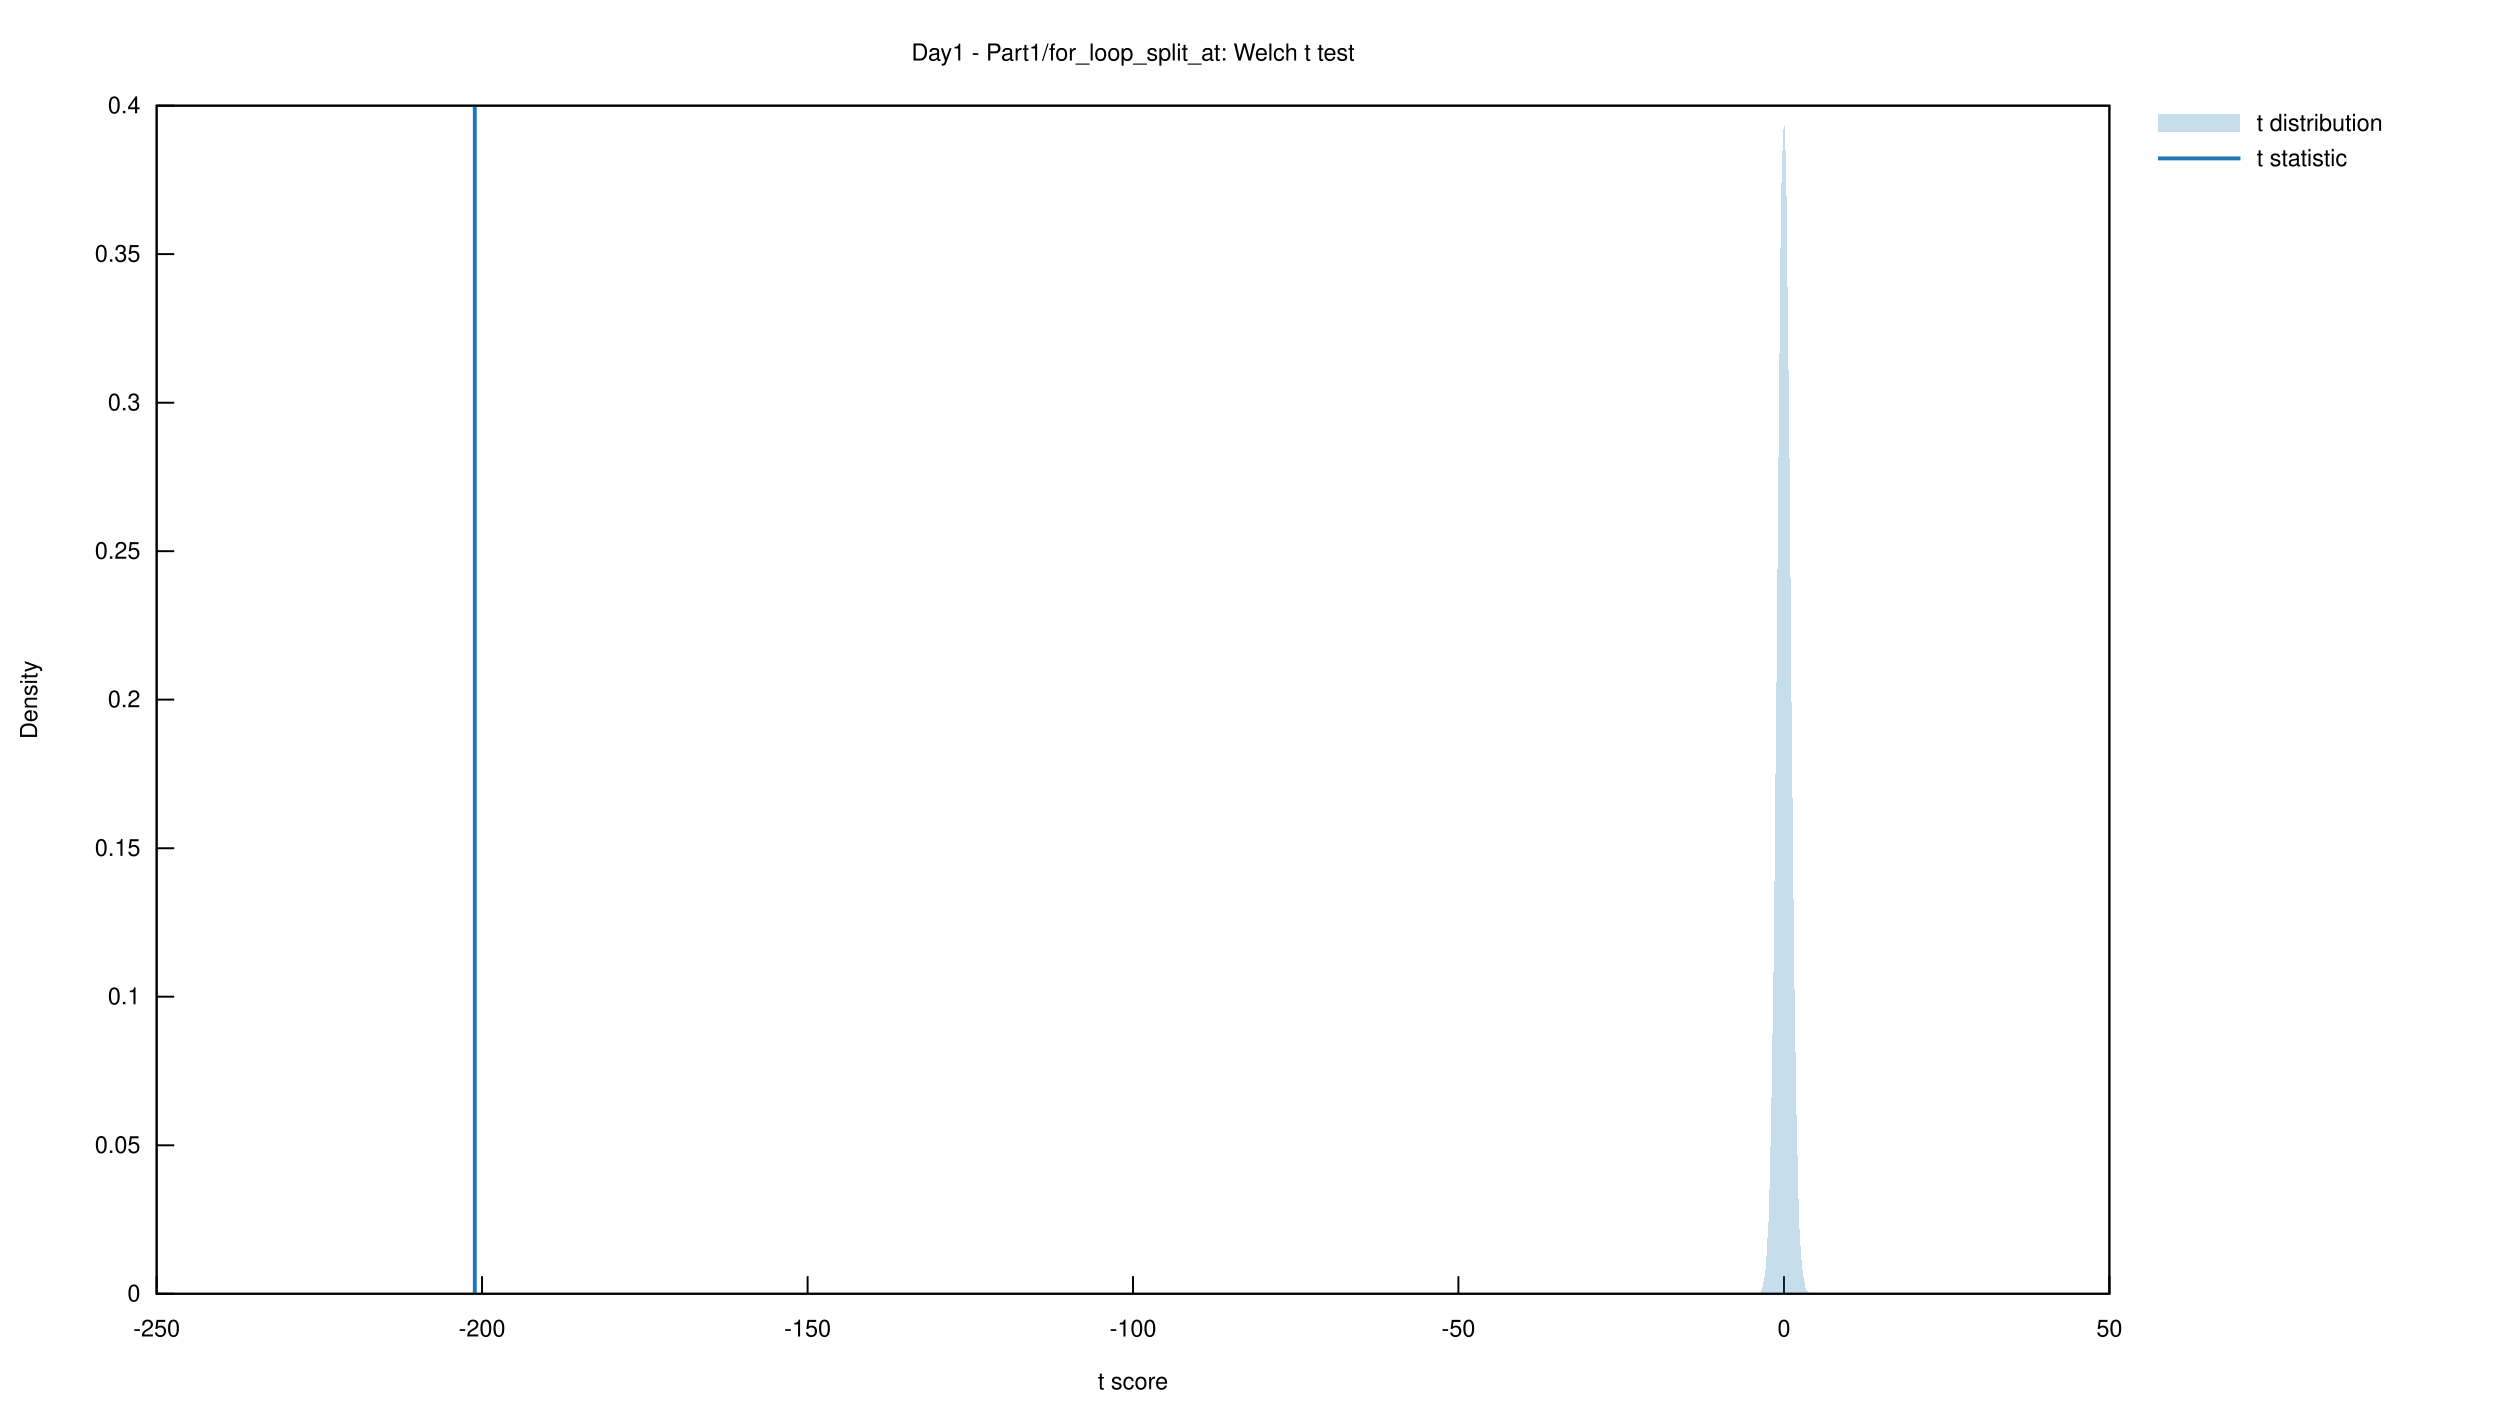
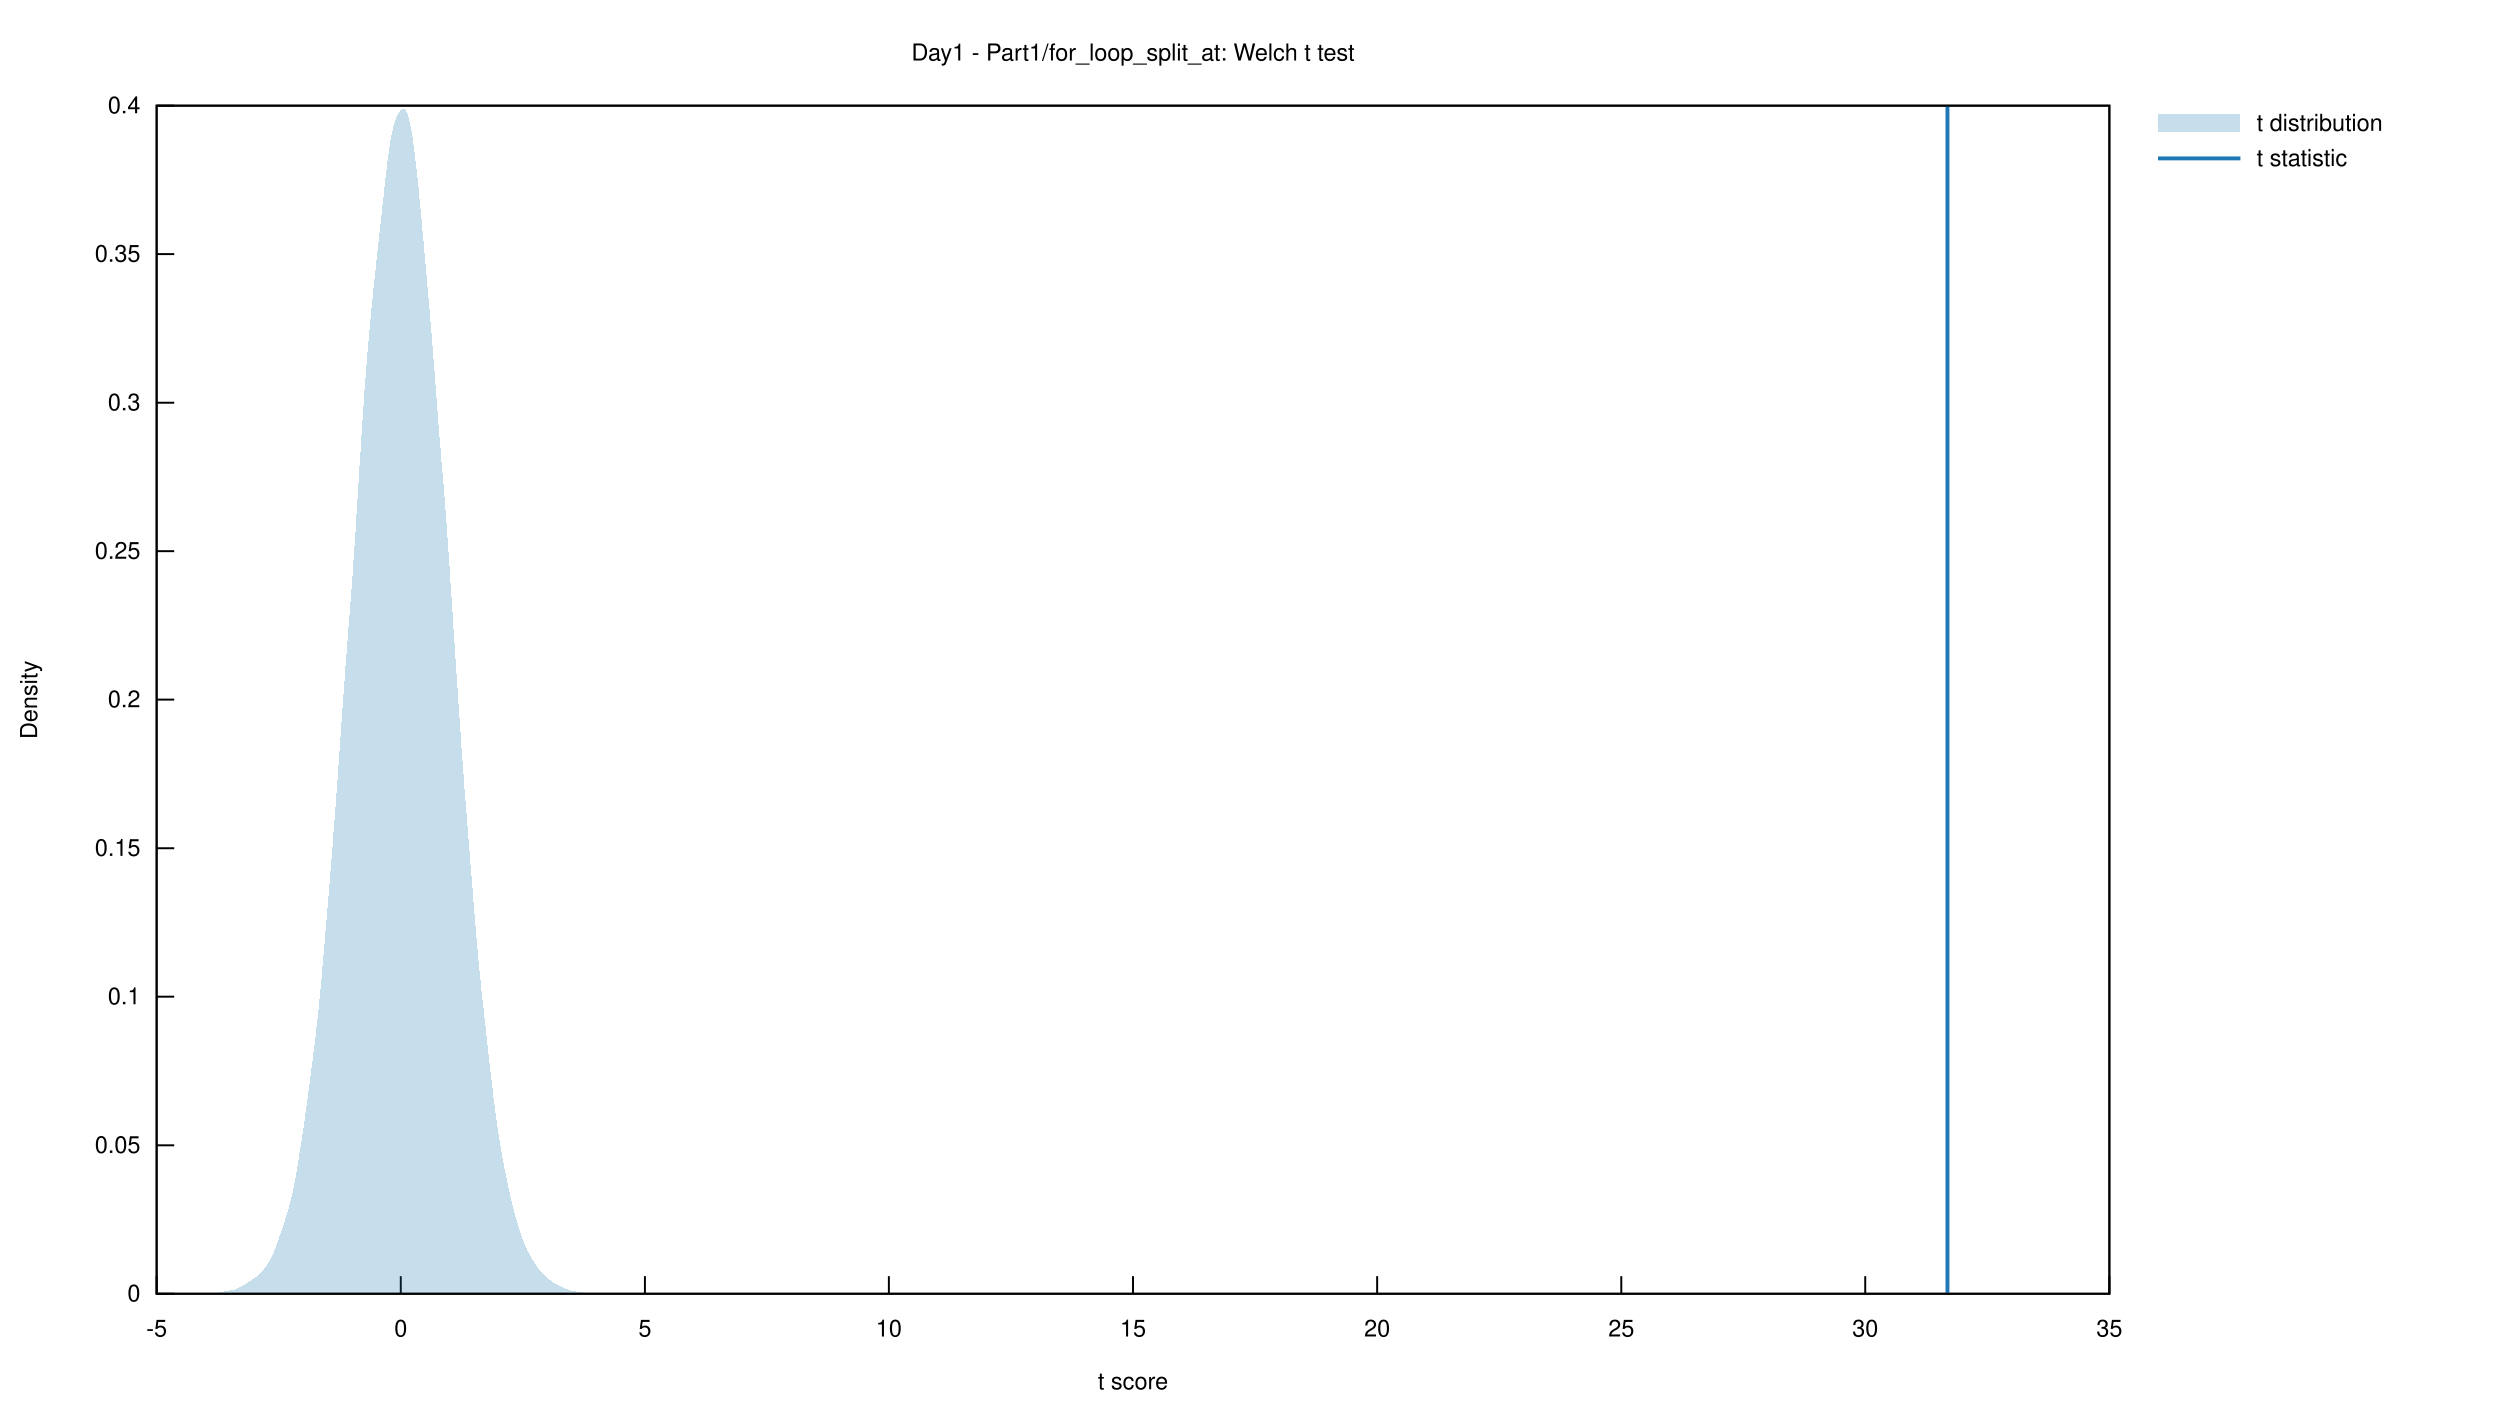
<svg xmlns="http://www.w3.org/2000/svg" xmlns:xlink="http://www.w3.org/1999/xlink" viewBox="0 0 1280 720">
  <g id="gnuplot_canvas">
    <rect x="0" y="0" width="1280" height="720" fill="none" />
    <defs>
      <circle id="gpDot" r="0.5" stroke-width="0.5" stroke="currentColor" />
      <path id="gpPt0" stroke-width="0.222" stroke="currentColor" d="M-1,0 h2 M0,-1 v2" />
      <path id="gpPt1" stroke-width="0.222" stroke="currentColor" d="M-1,-1 L1,1 M1,-1 L-1,1" />
      <path id="gpPt2" stroke-width="0.222" stroke="currentColor" d="M-1,0 L1,0 M0,-1 L0,1 M-1,-1 L1,1 M-1,1 L1,-1" />
      <rect id="gpPt3" stroke-width="0.222" stroke="currentColor" x="-1" y="-1" width="2" height="2" />
      <rect id="gpPt4" stroke-width="0.222" stroke="currentColor" fill="currentColor" x="-1" y="-1" width="2" height="2" />
      <circle id="gpPt5" stroke-width="0.222" stroke="currentColor" cx="0" cy="0" r="1" />
      <use xlink:href="#gpPt5" id="gpPt6" fill="currentColor" stroke="none" />
      <path id="gpPt7" stroke-width="0.222" stroke="currentColor" d="M0,-1.33 L-1.33,0.67 L1.33,0.67 z" />
      <use xlink:href="#gpPt7" id="gpPt8" fill="currentColor" stroke="none" />
      <use xlink:href="#gpPt7" id="gpPt9" stroke="currentColor" transform="rotate(180)" />
      <use xlink:href="#gpPt9" id="gpPt10" fill="currentColor" stroke="none" />
      <use xlink:href="#gpPt3" id="gpPt11" stroke="currentColor" transform="rotate(45)" />
      <use xlink:href="#gpPt11" id="gpPt12" fill="currentColor" stroke="none" />
      <path id="gpPt13" stroke-width="0.222" stroke="currentColor" d="M0,1.330 L1.265,0.411 L0.782,-1.067 L-0.782,-1.076 L-1.265,0.411 z" />
      <use xlink:href="#gpPt13" id="gpPt14" fill="currentColor" stroke="none" />
      <filter id="textbox" filterUnits="objectBoundingBox" x="0" y="0" height="1" width="1">
        <feFlood flood-color="white" flood-opacity="1" result="bgnd" />
        <feComposite in="SourceGraphic" in2="bgnd" operator="atop" />
      </filter>
      <filter id="greybox" filterUnits="objectBoundingBox" x="0" y="0" height="1" width="1">
        <feFlood flood-color="lightgrey" flood-opacity="1" result="grey" />
        <feComposite in="SourceGraphic" in2="grey" operator="atop" />
      </filter>
    </defs>
    <g fill="none" color="white" stroke="currentColor" stroke-width="1.00" stroke-linecap="butt" stroke-linejoin="miter">
</g>
    <g fill="none" color="black" stroke="currentColor" stroke-width="1.00" stroke-linecap="butt" stroke-linejoin="miter">
      <path stroke="black" d="M80.2,662.4 L89.2,662.4  " />
      <g transform="translate(71.9,666.3)" stroke="none" fill="black" font-family="Helvetica" font-size="12.00" text-anchor="end">
        <text>
          <tspan font-family="Helvetica"> 0</tspan>
        </text>
      </g>
    </g>
    <g fill="none" color="black" stroke="currentColor" stroke-width="1.00" stroke-linecap="butt" stroke-linejoin="miter">
      <path stroke="black" d="M80.2,586.4 L89.2,586.4  " />
      <g transform="translate(71.9,590.3)" stroke="none" fill="black" font-family="Helvetica" font-size="12.00" text-anchor="end">
        <text>
          <tspan font-family="Helvetica"> 0.05</tspan>
        </text>
      </g>
    </g>
    <g fill="none" color="black" stroke="currentColor" stroke-width="1.00" stroke-linecap="butt" stroke-linejoin="miter">
      <path stroke="black" d="M80.2,510.3 L89.2,510.3  " />
      <g transform="translate(71.9,514.2)" stroke="none" fill="black" font-family="Helvetica" font-size="12.00" text-anchor="end">
        <text>
          <tspan font-family="Helvetica"> 0.1</tspan>
        </text>
      </g>
    </g>
    <g fill="none" color="black" stroke="currentColor" stroke-width="1.00" stroke-linecap="butt" stroke-linejoin="miter">
      <path stroke="black" d="M80.2,434.3 L89.2,434.3  " />
      <g transform="translate(71.9,438.2)" stroke="none" fill="black" font-family="Helvetica" font-size="12.00" text-anchor="end">
        <text>
          <tspan font-family="Helvetica"> 0.15</tspan>
        </text>
      </g>
    </g>
    <g fill="none" color="black" stroke="currentColor" stroke-width="1.00" stroke-linecap="butt" stroke-linejoin="miter">
      <path stroke="black" d="M80.2,358.2 L89.2,358.2  " />
      <g transform="translate(71.9,362.1)" stroke="none" fill="black" font-family="Helvetica" font-size="12.00" text-anchor="end">
        <text>
          <tspan font-family="Helvetica"> 0.2</tspan>
        </text>
      </g>
    </g>
    <g fill="none" color="black" stroke="currentColor" stroke-width="1.00" stroke-linecap="butt" stroke-linejoin="miter">
      <path stroke="black" d="M80.2,282.2 L89.2,282.2  " />
      <g transform="translate(71.9,286.1)" stroke="none" fill="black" font-family="Helvetica" font-size="12.00" text-anchor="end">
        <text>
          <tspan font-family="Helvetica"> 0.25</tspan>
        </text>
      </g>
    </g>
    <g fill="none" color="black" stroke="currentColor" stroke-width="1.00" stroke-linecap="butt" stroke-linejoin="miter">
      <path stroke="black" d="M80.2,206.2 L89.2,206.2  " />
      <g transform="translate(71.9,210.1)" stroke="none" fill="black" font-family="Helvetica" font-size="12.00" text-anchor="end">
        <text>
          <tspan font-family="Helvetica"> 0.3</tspan>
        </text>
      </g>
    </g>
    <g fill="none" color="black" stroke="currentColor" stroke-width="1.00" stroke-linecap="butt" stroke-linejoin="miter">
      <path stroke="black" d="M80.2,130.1 L89.2,130.1  " />
      <g transform="translate(71.9,134.0)" stroke="none" fill="black" font-family="Helvetica" font-size="12.00" text-anchor="end">
        <text>
          <tspan font-family="Helvetica"> 0.35</tspan>
        </text>
      </g>
    </g>
    <g fill="none" color="black" stroke="currentColor" stroke-width="1.00" stroke-linecap="butt" stroke-linejoin="miter">
      <path stroke="black" d="M80.2,54.1 L89.2,54.1  " />
      <g transform="translate(71.9,58.0)" stroke="none" fill="black" font-family="Helvetica" font-size="12.00" text-anchor="end">
        <text>
          <tspan font-family="Helvetica"> 0.4</tspan>
        </text>
      </g>
    </g>
    <g fill="none" color="black" stroke="currentColor" stroke-width="1.00" stroke-linecap="butt" stroke-linejoin="miter">
      <path stroke="black" d="M80.2,662.4 L80.2,653.4  " />
      <g transform="translate(80.2,684.3)" stroke="none" fill="black" font-family="Helvetica" font-size="12.00" text-anchor="middle">
        <text>
-           <tspan font-family="Helvetica">-250</tspan>
-         </text>
-       </g>
-     </g>
-     <g fill="none" color="black" stroke="currentColor" stroke-width="1.00" stroke-linecap="butt" stroke-linejoin="miter">
-       <path stroke="black" d="M246.8,662.4 L246.8,653.4  " />
-       <g transform="translate(246.8,684.3)" stroke="none" fill="black" font-family="Helvetica" font-size="12.00" text-anchor="middle">
-         <text>
-           <tspan font-family="Helvetica">-200</tspan>
-         </text>
-       </g>
-     </g>
-     <g fill="none" color="black" stroke="currentColor" stroke-width="1.00" stroke-linecap="butt" stroke-linejoin="miter">
-       <path stroke="black" d="M413.5,662.4 L413.5,653.4  " />
-       <g transform="translate(413.5,684.3)" stroke="none" fill="black" font-family="Helvetica" font-size="12.00" text-anchor="middle">
-         <text>
-           <tspan font-family="Helvetica">-150</tspan>
+           <tspan font-family="Helvetica">-5</tspan>
+         </text>
+       </g>
+     </g>
+     <g fill="none" color="black" stroke="currentColor" stroke-width="1.00" stroke-linecap="butt" stroke-linejoin="miter">
+       <path stroke="black" d="M205.2,662.4 L205.2,653.4  " />
+       <g transform="translate(205.2,684.3)" stroke="none" fill="black" font-family="Helvetica" font-size="12.00" text-anchor="middle">
+         <text>
+           <tspan font-family="Helvetica"> 0</tspan>
+         </text>
+       </g>
+     </g>
+     <g fill="none" color="black" stroke="currentColor" stroke-width="1.00" stroke-linecap="butt" stroke-linejoin="miter">
+       <path stroke="black" d="M330.2,662.4 L330.2,653.4  " />
+       <g transform="translate(330.2,684.3)" stroke="none" fill="black" font-family="Helvetica" font-size="12.00" text-anchor="middle">
+         <text>
+           <tspan font-family="Helvetica"> 5</tspan>
+         </text>
+       </g>
+     </g>
+     <g fill="none" color="black" stroke="currentColor" stroke-width="1.00" stroke-linecap="butt" stroke-linejoin="miter">
+       <path stroke="black" d="M455.1,662.4 L455.1,653.4  " />
+       <g transform="translate(455.1,684.3)" stroke="none" fill="black" font-family="Helvetica" font-size="12.00" text-anchor="middle">
+         <text>
+           <tspan font-family="Helvetica"> 10</tspan>
        </text>
      </g>
    </g>
    <g fill="none" color="black" stroke="currentColor" stroke-width="1.00" stroke-linecap="butt" stroke-linejoin="miter">
      <path stroke="black" d="M580.1,662.4 L580.1,653.4  " />
      <g transform="translate(580.1,684.3)" stroke="none" fill="black" font-family="Helvetica" font-size="12.00" text-anchor="middle">
        <text>
-           <tspan font-family="Helvetica">-100</tspan>
-         </text>
-       </g>
-     </g>
-     <g fill="none" color="black" stroke="currentColor" stroke-width="1.00" stroke-linecap="butt" stroke-linejoin="miter">
-       <path stroke="black" d="M746.7,662.4 L746.7,653.4  " />
-       <g transform="translate(746.7,684.3)" stroke="none" fill="black" font-family="Helvetica" font-size="12.00" text-anchor="middle">
-         <text>
-           <tspan font-family="Helvetica">-50</tspan>
-         </text>
-       </g>
-     </g>
-     <g fill="none" color="black" stroke="currentColor" stroke-width="1.00" stroke-linecap="butt" stroke-linejoin="miter">
-       <path stroke="black" d="M913.4,662.4 L913.4,653.4  " />
-       <g transform="translate(913.4,684.3)" stroke="none" fill="black" font-family="Helvetica" font-size="12.00" text-anchor="middle">
-         <text>
-           <tspan font-family="Helvetica"> 0</tspan>
+           <tspan font-family="Helvetica"> 15</tspan>
+         </text>
+       </g>
+     </g>
+     <g fill="none" color="black" stroke="currentColor" stroke-width="1.00" stroke-linecap="butt" stroke-linejoin="miter">
+       <path stroke="black" d="M705.1,662.4 L705.1,653.4  " />
+       <g transform="translate(705.1,684.3)" stroke="none" fill="black" font-family="Helvetica" font-size="12.00" text-anchor="middle">
+         <text>
+           <tspan font-family="Helvetica"> 20</tspan>
+         </text>
+       </g>
+     </g>
+     <g fill="none" color="black" stroke="currentColor" stroke-width="1.00" stroke-linecap="butt" stroke-linejoin="miter">
+       <path stroke="black" d="M830.1,662.4 L830.1,653.4  " />
+       <g transform="translate(830.1,684.3)" stroke="none" fill="black" font-family="Helvetica" font-size="12.00" text-anchor="middle">
+         <text>
+           <tspan font-family="Helvetica"> 25</tspan>
+         </text>
+       </g>
+     </g>
+     <g fill="none" color="black" stroke="currentColor" stroke-width="1.00" stroke-linecap="butt" stroke-linejoin="miter">
+       <path stroke="black" d="M955.0,662.4 L955.0,653.4  " />
+       <g transform="translate(955.0,684.3)" stroke="none" fill="black" font-family="Helvetica" font-size="12.00" text-anchor="middle">
+         <text>
+           <tspan font-family="Helvetica"> 30</tspan>
        </text>
      </g>
    </g>
    <g fill="none" color="black" stroke="currentColor" stroke-width="1.00" stroke-linecap="butt" stroke-linejoin="miter">
      <path stroke="black" d="M1080.0,662.4 L1080.0,653.4  " />
      <g transform="translate(1080.0,684.3)" stroke="none" fill="black" font-family="Helvetica" font-size="12.00" text-anchor="middle">
        <text>
-           <tspan font-family="Helvetica"> 50</tspan>
+           <tspan font-family="Helvetica"> 35</tspan>
        </text>
      </g>
    </g>
    <g fill="none" color="black" stroke="currentColor" stroke-width="1.00" stroke-linecap="butt" stroke-linejoin="miter">
</g>
    <g fill="none" color="black" stroke="currentColor" stroke-width="1.00" stroke-linecap="butt" stroke-linejoin="miter">
      <path stroke="black" d="M80.2,54.1 L80.2,662.4 L1080.0,662.4 L1080.0,54.1 L80.2,54.1 Z  " />
    </g>
    <g fill="none" color="black" stroke="currentColor" stroke-width="1.00" stroke-linecap="butt" stroke-linejoin="miter">
      <g transform="translate(19.0,358.3) rotate(270)" stroke="none" fill="black" font-family="Helvetica" font-size="12.00" text-anchor="middle">
        <text>
          <tspan font-family="Helvetica">Density</tspan>
        </text>
      </g>
    </g>
    <g fill="none" color="black" stroke="currentColor" stroke-width="1.00" stroke-linecap="butt" stroke-linejoin="miter">
      <g transform="translate(580.1,711.3)" stroke="none" fill="black" font-family="Helvetica" font-size="12.00" text-anchor="middle">
        <text>
          <tspan font-family="Helvetica">t score</tspan>
        </text>
      </g>
    </g>
    <g fill="none" color="black" stroke="currentColor" stroke-width="1.00" stroke-linecap="butt" stroke-linejoin="miter">
</g>
    <g id="gnuplot_plot_1">
      <g fill="none" color="black" stroke="currentColor" stroke-width="1.00" stroke-linecap="butt" stroke-linejoin="miter">
        <g transform="translate(1155.4,67.0)" stroke="none" fill="black" font-family="Helvetica" font-size="12.00" text-anchor="start">
          <text>
            <tspan font-family="Helvetica">t distribution</tspan>
          </text>
        </g>
      </g>
      <g fill="none" color="black" stroke="currentColor" stroke-width="1.00" stroke-linecap="butt" stroke-linejoin="miter">
        <g stroke="none" shape-rendering="crispEdges">
          <polygon fill="rgb( 31, 120, 180)" fill-opacity="0.25" points="1104.9,67.6 1147.1,67.6 1147.1,58.6 1104.9,58.6 " />
-           <polygon fill="rgb( 31, 120, 180)" fill-opacity="0.25" points="897.8,662.4 897.9,662.4 898.0,662.4 898.0,662.4 898.1,662.4 898.2,662.4 898.2,662.4 898.3,662.4 898.4,662.4 898.4,662.4 898.5,662.4 898.5,662.4 898.6,662.4 898.7,662.3 898.7,662.3 898.8,662.3 898.9,662.3 898.9,662.3 899.0,662.3 899.1,662.3 899.1,662.3 899.2,662.3 899.3,662.3 899.3,662.3 899.4,662.2 899.5,662.2 899.5,662.2 899.6,662.2 899.7,662.2 899.7,662.1 899.8,662.1 899.9,662.1 899.9,662.1 900.0,662.1 900.0,662.1 900.1,662.1 900.2,662.1 900.2,662.0 900.3,662.0 900.4,662.0 900.4,662.0 900.5,662.0 900.6,662.0 900.6,661.9 900.7,661.9 900.8,661.9 900.8,661.9 900.9,661.8 901.0,661.8 901.0,661.7 901.1,661.7 901.2,661.6 901.2,661.6 901.3,661.5 901.3,661.5 901.4,661.4 901.5,661.3 901.5,661.2 901.6,661.1 901.7,661.0 901.7,660.9 901.8,660.7 901.9,660.6 901.9,660.5 902.0,660.3 902.1,660.2 902.1,660.0 902.2,659.9 902.3,659.6 902.3,659.4 902.4,659.2 902.5,658.9 902.5,658.5 902.6,658.2 902.7,657.8 902.7,657.4 902.8,657.0 902.8,656.6 902.9,656.3 903.0,655.9 903.0,655.6 903.1,655.3 903.2,655.1 903.2,654.8 903.3,654.6 903.4,654.3 903.4,654.1 903.5,653.7 903.6,653.4 903.6,653.0 903.7,652.5 903.8,652.0 903.8,651.4 903.9,650.7 904.0,650.0 904.0,649.3 904.1,648.4 904.2,647.6 904.2,646.7 904.3,645.7 904.3,644.7 904.4,643.7 904.5,642.6 904.5,641.5 904.6,640.3 904.7,639.2 904.7,638.0 904.8,636.9 904.9,635.8 904.9,634.7 905.0,633.7 905.1,632.6 905.1,631.5 905.2,630.4 905.3,629.3 905.3,628.0 905.4,626.7 905.5,625.2 905.5,623.7 905.6,621.9 905.6,620.0 905.7,618.0 905.8,615.9 905.8,613.6 905.9,611.2 906.0,608.8 906.0,606.2 906.1,603.5 906.2,600.8 906.2,598.0 906.3,595.2 906.4,592.3 906.4,589.4 906.5,586.5 906.6,583.6 906.6,580.7 906.7,577.7 906.8,574.7 906.8,571.6 906.9,568.4 907.0,565.2 907.0,561.9 907.1,558.4 907.1,554.8 907.2,551.0 907.3,547.2 907.3,543.1 907.4,539.0 907.5,534.7 907.5,530.4 907.6,526.0 907.7,521.6 907.7,517.2 907.8,512.8 907.9,508.4 907.9,503.9 908.0,499.3 908.1,494.6 908.1,489.6 908.2,484.4 908.3,478.9 908.3,473.2 908.4,467.1 908.4,460.7 908.5,454.1 908.6,447.4 908.6,440.5 908.7,433.6 908.8,426.7 908.8,419.9 908.9,413.2 909.0,406.6 909.0,400.1 909.1,393.6 909.2,387.2 909.2,380.7 909.3,374.2 909.4,367.6 909.4,360.9 909.5,354.1 909.6,347.2 909.6,340.3 909.7,333.3 909.8,326.3 909.8,319.2 909.9,312.0 909.9,304.7 910.0,297.5 910.1,290.1 910.1,282.8 910.2,275.5 910.3,268.2 910.3,261.0 910.4,254.0 910.5,247.0 910.5,240.1 910.6,233.4 910.7,226.8 910.7,220.3 910.8,213.8 910.9,207.3 910.9,200.8 911.0,194.3 911.1,187.8 911.1,181.2 911.2,174.5 911.3,167.7 911.3,160.9 911.4,154.1 911.4,147.3 911.5,140.6 911.6,134.1 911.6,127.8 911.7,121.8 911.8,116.1 911.8,110.9 911.9,106.1 912.0,101.9 912.0,98.1 912.1,94.8 912.2,91.9 912.2,89.4 912.3,87.1 912.4,85.1 912.4,83.2 912.5,81.5 912.6,79.8 912.6,78.1 912.7,76.4 912.7,74.8 912.8,73.3 912.9,71.7 912.9,70.3 913.0,68.9 913.1,67.6 913.1,66.5 913.2,65.4 913.3,64.6 913.3,64.0 913.4,63.6 913.5,63.5 913.5,63.6 913.6,64.2 913.7,65.0 913.7,66.1 913.8,67.4 913.9,68.9 913.9,70.6 914.0,72.2 914.1,73.9 914.1,75.6 914.2,77.3 914.2,79.2 914.3,81.1 914.4,83.3 914.4,85.9 914.5,88.8 914.6,92.3 914.6,96.2 914.7,100.7 914.8,105.7 914.8,111.1 914.9,116.8 915.0,122.8 915.0,128.9 915.1,135.1 915.2,141.1 915.2,147.0 915.3,152.7 915.4,158.1 915.4,163.3 915.5,168.3 915.6,173.3 915.6,178.2 915.7,183.2 915.7,188.5 915.8,193.9 915.9,199.7 915.9,205.7 916.0,212.0 916.1,218.6 916.1,225.4 916.2,232.5 916.3,239.6 916.3,247.0 916.4,254.4 916.5,261.9 916.5,269.4 916.6,277.1 916.7,284.9 916.7,292.7 916.8,300.7 916.9,308.7 916.9,316.7 917.0,324.7 917.0,332.7 917.1,340.6 917.2,348.3 917.2,355.9 917.3,363.3 917.4,370.5 917.4,377.5 917.5,384.4 917.6,391.1 917.6,397.7 917.7,404.3 917.8,410.9 917.8,417.4 917.9,423.8 918.0,430.3 918.0,436.7 918.1,443.1 918.2,449.4 918.2,455.7 918.3,461.9 918.4,468.1 918.4,474.1 918.5,479.9 918.5,485.7 918.6,491.3 918.7,496.8 918.7,502.1 918.8,507.2 918.9,512.2 918.9,517.0 919.0,521.6 919.1,526.1 919.1,530.4 919.2,534.6 919.3,538.7 919.3,542.7 919.4,546.6 919.5,550.4 919.5,554.1 919.6,557.6 919.7,561.1 919.7,564.4 919.8,567.7 919.8,570.8 919.9,573.8 920.0,576.8 920.0,579.6 920.1,582.5 920.2,585.3 920.2,588.1 920.3,590.8 920.4,593.7 920.4,596.5 920.5,599.3 920.6,602.1 920.6,605.0 920.7,607.7 920.8,610.4 920.8,613.0 920.9,615.5 921.0,617.8 921.0,619.9 921.1,621.9 921.2,623.7 921.2,625.4 921.3,627.0 921.3,628.4 921.4,629.8 921.5,631.2 921.5,632.5 921.6,633.7 921.7,635.0 921.7,636.2 921.8,637.4 921.9,638.5 921.9,639.6 922.0,640.7 922.1,641.6 922.1,642.5 922.2,643.3 922.3,644.1 922.3,644.8 922.4,645.4 922.5,646.1 922.5,646.7 922.6,647.3 922.7,647.9 922.7,648.5 922.8,649.1 922.8,649.7 922.9,650.2 923.0,650.8 923.0,651.4 923.1,651.9 923.2,652.4 923.2,652.8 923.3,653.2 923.4,653.6 923.4,653.9 923.5,654.2 923.6,654.5 923.6,654.9 923.7,655.2 923.8,655.5 923.8,655.9 923.9,656.2 924.0,656.6 924.0,657.0 924.1,657.4 924.1,657.8 924.2,658.2 924.3,658.6 924.3,658.9 924.4,659.2 924.5,659.4 924.5,659.6 924.6,659.7 924.7,659.9 924.7,660.0 924.8,660.1 924.9,660.2 924.9,660.2 925.0,660.3 925.1,660.4 925.1,660.5 925.2,660.6 925.3,660.7 925.3,660.8 925.4,660.9 925.5,661.1 925.5,661.2 925.6,661.3 925.6,661.4 925.7,661.5 925.8,661.6 925.8,661.6 925.9,661.7 926.0,661.8 926.0,661.8 926.1,661.9 926.2,661.9 926.2,662.0 926.3,662.0 926.4,662.1 926.4,662.1 926.5,662.1 926.6,662.1 926.6,662.1 926.7,662.1 926.8,662.2 926.8,662.2 926.9,662.2 927.0,662.2 927.0,662.2 927.1,662.2 927.1,662.2 927.2,662.2 927.3,662.2 927.3,662.2 927.4,662.3 927.5,662.3 927.5,662.3 927.6,662.3 927.7,662.3 927.7,662.3 927.8,662.3 927.9,662.3 927.9,662.3 928.0,662.3 928.1,662.3 928.1,662.3 928.2,662.3 928.3,662.3 928.3,662.3 928.4,662.3 928.4,662.3 928.5,662.3 928.6,662.3 928.6,662.3 928.7,662.3 928.8,662.3 928.8,662.3 928.9,662.3 929.0,662.3 929.0,662.3 929.1,662.3 929.2,662.3 929.2,662.3 929.3,662.3 929.4,662.3 929.4,662.3 929.5,662.4 929.6,662.4 929.6,662.4 929.7,662.4 929.8,662.4 929.8,662.4 929.9,662.4 929.9,662.4 930.0,662.4 930.1,662.4 930.1,662.4 930.2,662.4 930.3,662.4 930.3,662.4 930.3,662.4 930.3,662.4 930.2,662.4 930.1,662.4 930.1,662.4 930.0,662.4 929.9,662.4 929.9,662.4 929.8,662.4 929.8,662.4 929.7,662.4 929.6,662.4 929.6,662.4 929.5,662.4 929.4,662.4 929.4,662.4 929.3,662.4 929.2,662.4 929.2,662.4 929.1,662.4 929.0,662.4 929.0,662.4 928.9,662.4 928.8,662.4 928.8,662.4 928.7,662.4 928.6,662.4 928.6,662.4 928.5,662.4 928.4,662.4 928.4,662.4 928.3,662.4 928.3,662.4 928.2,662.4 928.1,662.4 928.1,662.4 928.0,662.4 927.9,662.4 927.9,662.4 927.8,662.4 927.7,662.4 927.7,662.4 927.6,662.4 927.5,662.4 927.5,662.4 927.4,662.4 927.3,662.4 927.3,662.4 927.2,662.4 927.1,662.4 927.1,662.4 927.0,662.4 927.0,662.4 926.9,662.4 926.8,662.4 926.8,662.4 926.7,662.4 926.6,662.4 926.6,662.4 926.5,662.4 926.4,662.4 926.4,662.4 926.3,662.4 926.2,662.4 926.2,662.4 926.1,662.4 926.0,662.4 926.0,662.4 925.9,662.4 925.8,662.4 925.8,662.4 925.7,662.4 925.6,662.4 925.6,662.4 925.5,662.4 925.5,662.4 925.4,662.4 925.3,662.4 925.3,662.4 925.2,662.4 925.1,662.4 925.1,662.4 925.0,662.4 924.9,662.4 924.9,662.4 924.8,662.4 924.7,662.4 924.7,662.4 924.6,662.4 924.5,662.4 924.5,662.4 924.4,662.4 924.3,662.4 924.3,662.4 924.2,662.4 924.1,662.4 924.1,662.4 924.0,662.4 924.0,662.4 923.9,662.4 923.8,662.4 923.8,662.4 923.7,662.4 923.6,662.4 923.6,662.4 923.5,662.4 923.4,662.4 923.4,662.4 923.3,662.4 923.2,662.4 923.2,662.4 923.1,662.4 923.0,662.4 923.0,662.4 922.9,662.4 922.8,662.4 922.8,662.4 922.7,662.4 922.7,662.4 922.6,662.4 922.5,662.4 922.5,662.4 922.4,662.4 922.3,662.4 922.3,662.4 922.2,662.4 922.1,662.4 922.1,662.4 922.0,662.4 921.9,662.4 921.9,662.4 921.8,662.4 921.7,662.4 921.7,662.4 921.6,662.4 921.5,662.4 921.5,662.4 921.4,662.4 921.3,662.4 921.3,662.4 921.2,662.4 921.2,662.4 921.1,662.4 921.0,662.4 921.0,662.4 920.9,662.4 920.8,662.4 920.8,662.4 920.7,662.4 920.6,662.4 920.6,662.4 920.5,662.4 920.4,662.4 920.4,662.4 920.3,662.4 920.2,662.4 920.2,662.4 920.1,662.4 920.0,662.4 920.0,662.4 919.9,662.4 919.8,662.4 919.8,662.4 919.7,662.4 919.7,662.4 919.6,662.4 919.5,662.4 919.5,662.4 919.4,662.4 919.3,662.4 919.3,662.4 919.2,662.4 919.1,662.4 919.1,662.4 919.0,662.4 918.9,662.4 918.9,662.4 918.8,662.4 918.7,662.4 918.7,662.4 918.6,662.4 918.5,662.4 918.5,662.4 918.4,662.4 918.4,662.4 918.3,662.4 918.2,662.4 918.2,662.4 918.1,662.4 918.0,662.4 918.0,662.4 917.9,662.4 917.8,662.4 917.8,662.4 917.7,662.4 917.6,662.4 917.6,662.4 917.5,662.4 917.4,662.4 917.4,662.4 917.3,662.4 917.2,662.4 917.2,662.4 917.1,662.4 917.0,662.4 917.0,662.4 916.9,662.4 916.9,662.4 916.8,662.4 916.7,662.4 916.7,662.4 916.6,662.4 916.5,662.4 916.5,662.4 916.4,662.4 916.3,662.4 916.3,662.4 916.2,662.4 916.1,662.4 916.1,662.4 916.0,662.4 915.9,662.4 915.9,662.4 915.8,662.4 915.7,662.4 915.7,662.4 915.6,662.4 915.6,662.4 915.5,662.4 915.4,662.4 915.4,662.4 915.3,662.4 915.2,662.4 915.2,662.4 915.1,662.4 915.0,662.4 915.0,662.4 914.9,662.4 914.8,662.4 914.8,662.4 914.7,662.4 914.6,662.4 914.6,662.4 914.5,662.4 914.4,662.4 914.4,662.4 914.3,662.4 914.2,662.4 914.2,662.4 914.1,662.4 914.1,662.4 914.0,662.4 913.9,662.4 913.9,662.4 913.8,662.4 913.7,662.4 913.7,662.4 913.6,662.4 913.5,662.4 913.5,662.4 913.4,662.4 913.3,662.4 913.3,662.4 913.2,662.4 913.1,662.4 913.1,662.4 913.0,662.4 912.9,662.4 912.9,662.4 912.8,662.4 912.7,662.4 912.7,662.4 912.6,662.4 912.6,662.4 912.5,662.4 912.4,662.4 912.4,662.4 912.3,662.4 912.2,662.4 912.2,662.4 912.1,662.4 912.0,662.4 912.0,662.4 911.9,662.4 911.8,662.4 911.8,662.4 911.7,662.4 911.6,662.4 911.6,662.4 911.5,662.4 911.4,662.4 911.4,662.4 911.3,662.4 911.3,662.4 911.2,662.4 911.1,662.4 911.1,662.4 911.0,662.4 910.9,662.4 910.9,662.4 910.8,662.4 910.7,662.4 910.7,662.4 910.6,662.4 910.5,662.4 910.5,662.4 910.4,662.4 910.3,662.4 910.3,662.4 910.2,662.4 910.1,662.4 910.1,662.4 910.0,662.4 909.9,662.4 909.9,662.4 909.8,662.4 909.8,662.4 909.7,662.4 909.6,662.4 909.6,662.4 909.5,662.4 909.4,662.4 909.4,662.4 909.3,662.4 909.2,662.4 909.2,662.4 909.1,662.4 909.0,662.4 909.0,662.4 908.9,662.4 908.8,662.4 908.8,662.4 908.7,662.4 908.6,662.4 908.6,662.4 908.5,662.4 908.4,662.4 908.4,662.4 908.3,662.4 908.3,662.4 908.2,662.4 908.1,662.4 908.1,662.4 908.0,662.4 907.9,662.4 907.9,662.4 907.8,662.4 907.7,662.4 907.7,662.4 907.6,662.4 907.5,662.4 907.5,662.4 907.4,662.4 907.3,662.4 907.3,662.4 907.2,662.4 907.1,662.4 907.1,662.4 907.0,662.4 907.0,662.4 906.9,662.4 906.8,662.4 906.8,662.4 906.7,662.4 906.6,662.4 906.6,662.4 906.5,662.4 906.4,662.4 906.4,662.4 906.3,662.4 906.2,662.4 906.2,662.4 906.1,662.4 906.0,662.4 906.0,662.4 905.9,662.4 905.8,662.4 905.8,662.4 905.7,662.4 905.6,662.4 905.6,662.4 905.5,662.4 905.5,662.4 905.4,662.4 905.3,662.4 905.3,662.4 905.2,662.4 905.1,662.4 905.1,662.4 905.0,662.4 904.9,662.4 904.9,662.4 904.8,662.4 904.7,662.4 904.7,662.4 904.6,662.4 904.5,662.4 904.5,662.4 904.4,662.4 904.3,662.4 904.3,662.4 904.2,662.4 904.2,662.4 904.1,662.4 904.0,662.4 904.0,662.4 903.9,662.4 903.8,662.4 903.8,662.4 903.7,662.4 903.6,662.4 903.6,662.4 903.5,662.4 903.4,662.4 903.4,662.4 903.3,662.4 903.2,662.4 903.2,662.4 903.1,662.4 903.0,662.4 903.0,662.4 902.9,662.4 902.8,662.4 902.8,662.4 902.7,662.4 902.7,662.4 902.6,662.4 902.5,662.4 902.5,662.4 902.4,662.4 902.3,662.4 902.3,662.4 902.2,662.4 902.1,662.4 902.1,662.4 902.0,662.4 901.9,662.4 901.9,662.4 901.8,662.4 901.7,662.4 901.7,662.4 901.6,662.4 901.5,662.4 901.5,662.4 901.4,662.4 901.3,662.4 901.3,662.4 901.2,662.4 901.2,662.4 901.1,662.4 901.0,662.4 901.0,662.4 900.9,662.4 900.8,662.4 900.8,662.4 900.7,662.4 900.6,662.4 900.6,662.4 900.5,662.4 900.4,662.4 900.4,662.4 900.3,662.4 900.2,662.4 900.2,662.4 900.1,662.4 900.0,662.4 900.0,662.4 899.9,662.4 899.9,662.4 899.8,662.4 899.7,662.4 899.7,662.4 899.6,662.4 899.5,662.4 899.5,662.4 899.4,662.4 899.3,662.4 899.3,662.4 899.2,662.4 899.1,662.4 899.1,662.4 899.0,662.4 898.9,662.4 898.9,662.4 898.8,662.4 898.7,662.4 898.7,662.4 898.6,662.4 898.5,662.4 898.5,662.4 898.4,662.4 898.4,662.4 898.3,662.4 898.2,662.4 898.2,662.4 898.1,662.4 898.0,662.4 898.0,662.4 897.9,662.4 897.8,662.4 " />
+           <polygon fill="rgb( 31, 120, 180)" fill-opacity="0.25" points="94.5,662.4 94.9,662.4 95.4,662.4 95.9,662.4 96.3,662.4 96.8,662.4 97.3,662.4 97.7,662.4 98.2,662.4 98.7,662.4 99.1,662.4 99.6,662.3 100.1,662.3 100.6,662.3 101.0,662.3 101.5,662.3 102.0,662.3 102.4,662.3 102.9,662.2 103.4,662.2 103.8,662.2 104.3,662.2 104.8,662.2 105.2,662.1 105.7,662.1 106.2,662.1 106.6,662.1 107.1,662.0 107.6,662.0 108.0,662.0 108.5,662.0 109.0,662.0 109.4,661.9 109.9,661.9 110.4,661.9 110.8,661.9 111.3,661.9 111.8,661.8 112.3,661.7 112.7,661.7 113.2,661.6 113.7,661.5 114.1,661.4 114.6,661.2 115.1,661.1 115.5,661.0 116.0,660.9 116.5,660.9 116.9,660.8 117.4,660.7 117.9,660.6 118.3,660.6 118.8,660.5 119.3,660.4 119.7,660.3 120.2,660.2 120.7,660.0 121.1,659.8 121.6,659.7 122.1,659.4 122.5,659.2 123.0,659.0 123.5,658.7 123.9,658.4 124.4,658.2 124.9,657.9 125.4,657.6 125.8,657.3 126.3,657.0 126.8,656.7 127.2,656.4 127.7,656.1 128.2,655.8 128.6,655.5 129.1,655.1 129.6,654.8 130.0,654.5 130.5,654.2 131.0,653.9 131.4,653.6 131.9,653.2 132.4,652.8 132.8,652.4 133.3,652.0 133.8,651.5 134.2,651.0 134.7,650.4 135.2,649.8 135.6,649.2 136.1,648.5 136.6,647.8 137.0,647.1 137.5,646.3 138.0,645.5 138.5,644.6 138.9,643.7 139.4,642.7 139.9,641.7 140.3,640.6 140.8,639.5 141.3,638.3 141.7,637.1 142.2,635.8 142.7,634.5 143.1,633.1 143.6,631.7 144.1,630.3 144.5,628.9 145.0,627.5 145.5,626.1 145.9,624.6 146.4,623.2 146.9,621.7 147.3,620.1 147.8,618.5 148.3,616.8 148.7,615.0 149.2,613.1 149.7,611.0 150.1,608.8 150.6,606.5 151.1,604.0 151.6,601.4 152.0,598.7 152.5,595.9 153.0,593.0 153.4,590.1 153.9,587.2 154.4,584.1 154.8,581.1 155.3,577.9 155.8,574.7 156.2,571.4 156.7,568.0 157.2,564.6 157.6,561.1 158.1,557.6 158.6,554.1 159.0,550.5 159.5,546.9 160.0,543.4 160.4,539.7 160.9,536.0 161.4,532.1 161.8,528.1 162.3,524.0 162.8,519.6 163.3,515.0 163.7,510.2 164.2,505.2 164.7,500.1 165.1,494.9 165.6,489.5 166.1,484.1 166.5,478.6 167.0,473.0 167.5,467.5 167.9,461.9 168.4,456.2 168.9,450.5 169.3,444.7 169.8,438.8 170.3,432.9 170.7,426.9 171.2,420.7 171.7,414.5 172.1,408.2 172.6,401.8 173.1,395.3 173.5,388.7 174.0,382.0 174.5,375.3 174.9,368.6 175.4,361.9 175.9,355.2 176.4,348.7 176.8,342.4 177.3,336.1 177.8,330.0 178.2,324.0 178.7,318.0 179.2,312.1 179.6,306.0 180.1,299.8 180.6,293.4 181.0,286.7 181.5,279.8 182.0,272.7 182.4,265.3 182.9,257.9 183.4,250.3 183.8,242.8 184.3,235.3 184.8,227.9 185.2,220.6 185.7,213.6 186.2,206.8 186.6,200.2 187.1,193.9 187.6,187.8 188.0,181.9 188.5,176.3 189.0,170.9 189.5,165.7 189.9,160.7 190.4,155.9 190.9,151.2 191.3,146.6 191.8,142.2 192.3,137.8 192.7,133.5 193.2,129.2 193.7,125.0 194.1,120.8 194.6,116.6 195.1,112.3 195.5,108.0 196.0,103.7 196.5,99.5 196.9,95.2 197.4,91.0 197.9,87.0 198.3,83.1 198.8,79.5 199.3,76.2 199.7,73.1 200.2,70.4 200.7,68.0 201.2,65.9 201.6,64.1 202.1,62.5 202.6,61.1 203.0,59.9 203.5,58.8 204.0,58.0 204.4,57.3 204.9,56.7 205.4,56.3 205.8,56.0 206.3,55.8 206.8,55.8 207.2,56.1 207.7,56.5 208.2,57.3 208.6,58.3 209.1,59.7 209.6,61.4 210.0,63.5 210.5,65.9 211.0,68.7 211.4,71.9 211.9,75.3 212.4,79.0 212.8,83.0 213.3,87.2 213.8,91.6 214.3,96.2 214.7,101.0 215.2,105.8 215.7,110.8 216.1,115.9 216.6,121.0 217.1,126.2 217.5,131.4 218.0,136.7 218.5,141.9 218.9,147.2 219.4,152.5 219.9,158.0 220.3,163.5 220.8,169.2 221.3,174.9 221.7,180.9 222.2,186.9 222.7,193.0 223.1,199.1 223.6,205.3 224.1,211.4 224.5,217.3 225.0,223.2 225.5,229.0 225.9,234.7 226.4,240.3 226.9,246.0 227.4,251.8 227.8,257.7 228.3,263.8 228.8,270.2 229.2,276.8 229.7,283.6 230.2,290.5 230.6,297.6 231.1,304.8 231.6,312.0 232.0,319.2 232.5,326.3 233.0,333.4 233.4,340.5 233.9,347.5 234.4,354.5 234.8,361.4 235.3,368.2 235.8,375.0 236.2,381.7 236.7,388.3 237.2,394.7 237.6,401.0 238.1,407.2 238.6,413.3 239.1,419.2 239.5,425.1 240.0,431.0 240.5,436.9 240.9,442.7 241.4,448.6 241.9,454.5 242.3,460.4 242.8,466.2 243.3,471.9 243.7,477.5 244.2,482.9 244.7,488.2 245.1,493.2 245.6,498.1 246.1,502.7 246.5,507.2 247.0,511.5 247.5,515.7 247.9,519.9 248.4,524.0 248.9,528.2 249.3,532.5 249.8,536.7 250.3,541.0 250.7,545.2 251.2,549.5 251.7,553.6 252.2,557.6 252.6,561.6 253.1,565.3 253.6,568.9 254.0,572.3 254.5,575.6 255.0,578.7 255.4,581.8 255.9,584.6 256.4,587.4 256.8,590.1 257.3,592.8 257.8,595.3 258.2,597.8 258.7,600.1 259.2,602.5 259.6,604.7 260.1,606.9 260.6,609.1 261.0,611.2 261.5,613.2 262.0,615.1 262.4,617.0 262.9,618.9 263.4,620.7 263.8,622.4 264.3,624.1 264.8,625.8 265.3,627.4 265.7,628.9 266.2,630.4 266.7,631.8 267.1,633.2 267.6,634.5 268.1,635.7 268.5,636.9 269.0,638.0 269.5,639.0 269.9,640.0 270.4,640.9 270.9,641.8 271.3,642.7 271.8,643.5 272.3,644.3 272.7,645.1 273.2,645.9 273.7,646.6 274.1,647.3 274.6,648.0 275.1,648.6 275.5,649.3 276.0,649.9 276.5,650.4 277.0,651.0 277.4,651.5 277.9,652.1 278.4,652.6 278.8,653.0 279.3,653.5 279.8,653.9 280.2,654.3 280.7,654.7 281.2,655.1 281.6,655.4 282.1,655.8 282.6,656.1 283.0,656.4 283.5,656.8 284.0,657.1 284.4,657.3 284.9,657.6 285.4,657.8 285.8,658.1 286.3,658.3 286.8,658.5 287.2,658.7 287.7,658.9 288.2,659.1 288.6,659.3 289.1,659.5 289.6,659.8 290.1,659.9 290.5,660.1 291.0,660.3 291.5,660.5 291.9,660.6 292.4,660.7 292.9,660.9 293.3,661.0 293.8,661.1 294.3,661.1 294.7,661.2 295.2,661.3 295.7,661.3 296.1,661.4 296.6,661.5 297.1,661.6 297.5,661.6 298.0,661.7 298.5,661.8 298.9,661.8 299.4,661.9 299.9,661.9 300.3,662.0 300.8,662.0 301.3,662.0 301.7,662.0 302.2,662.1 302.7,662.1 303.2,662.1 303.6,662.1 304.1,662.1 304.6,662.1 305.0,662.0 305.5,662.0 306.0,662.0 306.4,662.0 306.9,662.0 307.4,662.0 307.8,662.0 308.3,662.1 308.8,662.1 309.2,662.1 309.7,662.1 310.2,662.1 310.6,662.1 311.1,662.2 311.6,662.2 312.0,662.2 312.5,662.2 313.0,662.2 313.4,662.2 313.9,662.2 314.4,662.3 314.8,662.3 315.3,662.3 315.8,662.3 316.3,662.3 316.7,662.3 317.2,662.3 317.7,662.3 318.1,662.3 318.6,662.3 319.1,662.3 319.5,662.3 320.0,662.3 320.5,662.3 320.9,662.3 321.4,662.3 321.9,662.3 322.3,662.3 322.8,662.3 323.3,662.4 323.7,662.4 324.2,662.4 324.7,662.4 325.1,662.4 325.6,662.4 326.1,662.4 326.5,662.4 327.0,662.4 327.5,662.4 328.0,662.4 328.0,662.4 327.5,662.4 327.0,662.4 326.5,662.4 326.1,662.4 325.6,662.4 325.1,662.4 324.7,662.4 324.2,662.4 323.7,662.4 323.3,662.4 322.8,662.4 322.3,662.4 321.9,662.4 321.4,662.4 320.9,662.4 320.5,662.4 320.0,662.4 319.5,662.4 319.1,662.4 318.6,662.4 318.1,662.4 317.7,662.4 317.2,662.4 316.7,662.4 316.3,662.4 315.8,662.4 315.3,662.4 314.8,662.4 314.4,662.4 313.9,662.4 313.4,662.4 313.0,662.4 312.5,662.4 312.0,662.4 311.6,662.4 311.1,662.4 310.6,662.4 310.2,662.4 309.7,662.4 309.2,662.4 308.8,662.4 308.3,662.4 307.8,662.4 307.4,662.4 306.9,662.4 306.4,662.4 306.0,662.4 305.5,662.4 305.0,662.4 304.6,662.4 304.1,662.4 303.6,662.4 303.2,662.4 302.7,662.4 302.2,662.4 301.7,662.4 301.3,662.4 300.8,662.4 300.3,662.4 299.9,662.4 299.4,662.4 298.9,662.4 298.5,662.4 298.0,662.4 297.5,662.4 297.1,662.4 296.6,662.4 296.1,662.4 295.7,662.4 295.2,662.4 294.7,662.4 294.3,662.4 293.8,662.4 293.3,662.4 292.9,662.4 292.4,662.4 291.9,662.4 291.5,662.4 291.0,662.4 290.5,662.4 290.1,662.4 289.6,662.4 289.1,662.4 288.6,662.4 288.2,662.4 287.7,662.4 287.2,662.4 286.8,662.4 286.3,662.4 285.8,662.4 285.4,662.4 284.9,662.4 284.4,662.4 284.0,662.4 283.5,662.4 283.0,662.4 282.6,662.4 282.1,662.4 281.6,662.4 281.2,662.4 280.7,662.4 280.2,662.4 279.8,662.4 279.3,662.4 278.8,662.4 278.4,662.4 277.9,662.4 277.4,662.4 277.0,662.4 276.5,662.4 276.0,662.4 275.5,662.4 275.1,662.4 274.6,662.4 274.1,662.4 273.7,662.4 273.2,662.4 272.7,662.4 272.3,662.4 271.8,662.4 271.3,662.4 270.9,662.4 270.4,662.4 269.9,662.4 269.5,662.4 269.0,662.4 268.5,662.4 268.1,662.4 267.6,662.4 267.1,662.4 266.7,662.4 266.2,662.4 265.7,662.4 265.3,662.4 264.8,662.4 264.3,662.4 263.8,662.4 263.4,662.4 262.9,662.4 262.4,662.4 262.0,662.4 261.5,662.4 261.0,662.4 260.6,662.4 260.1,662.4 259.6,662.4 259.2,662.4 258.7,662.4 258.2,662.4 257.8,662.4 257.3,662.4 256.8,662.4 256.4,662.4 255.9,662.4 255.4,662.4 255.0,662.4 254.5,662.4 254.0,662.4 253.6,662.4 253.1,662.4 252.6,662.4 252.2,662.4 251.7,662.4 251.2,662.4 250.7,662.4 250.3,662.4 249.8,662.4 249.3,662.4 248.9,662.4 248.4,662.4 247.9,662.4 247.5,662.4 247.0,662.4 246.5,662.4 246.1,662.4 245.6,662.4 245.1,662.4 244.7,662.4 244.2,662.4 243.7,662.4 243.3,662.4 242.8,662.4 242.3,662.4 241.9,662.4 241.4,662.4 240.9,662.4 240.5,662.4 240.0,662.4 239.5,662.4 239.1,662.4 238.6,662.4 238.1,662.4 237.6,662.4 237.2,662.4 236.7,662.4 236.2,662.4 235.8,662.4 235.3,662.4 234.8,662.4 234.4,662.4 233.9,662.4 233.4,662.4 233.0,662.4 232.5,662.4 232.0,662.4 231.6,662.4 231.1,662.4 230.6,662.4 230.2,662.4 229.7,662.4 229.2,662.4 228.8,662.4 228.3,662.4 227.8,662.4 227.4,662.4 226.9,662.4 226.4,662.4 225.9,662.4 225.5,662.4 225.0,662.4 224.5,662.4 224.1,662.4 223.6,662.4 223.1,662.4 222.7,662.4 222.2,662.4 221.7,662.4 221.3,662.4 220.8,662.4 220.3,662.4 219.9,662.4 219.4,662.4 218.9,662.4 218.5,662.4 218.0,662.4 217.5,662.4 217.1,662.4 216.6,662.4 216.1,662.4 215.7,662.4 215.2,662.4 214.7,662.4 214.3,662.4 213.8,662.4 213.3,662.4 212.8,662.4 212.4,662.4 211.9,662.4 211.4,662.4 211.0,662.4 210.5,662.4 210.0,662.4 209.6,662.4 209.1,662.4 208.6,662.4 208.2,662.4 207.7,662.4 207.2,662.4 206.8,662.4 206.3,662.4 205.8,662.4 205.4,662.4 204.9,662.4 204.4,662.4 204.0,662.4 203.5,662.4 203.0,662.4 202.6,662.4 202.1,662.4 201.6,662.4 201.2,662.4 200.7,662.4 200.2,662.4 199.7,662.4 199.3,662.4 198.8,662.4 198.3,662.4 197.9,662.4 197.4,662.4 196.9,662.4 196.5,662.4 196.0,662.4 195.5,662.4 195.1,662.4 194.6,662.4 194.1,662.4 193.7,662.4 193.2,662.4 192.7,662.4 192.3,662.4 191.8,662.4 191.3,662.4 190.9,662.4 190.4,662.4 189.9,662.4 189.5,662.4 189.0,662.4 188.5,662.4 188.0,662.4 187.6,662.4 187.1,662.4 186.6,662.4 186.2,662.4 185.7,662.4 185.2,662.4 184.8,662.4 184.3,662.4 183.8,662.4 183.4,662.4 182.9,662.4 182.4,662.4 182.0,662.4 181.5,662.4 181.0,662.4 180.6,662.4 180.1,662.4 179.6,662.4 179.2,662.4 178.7,662.4 178.2,662.4 177.8,662.4 177.3,662.4 176.8,662.4 176.4,662.4 175.9,662.4 175.4,662.4 174.9,662.4 174.5,662.4 174.0,662.4 173.5,662.4 173.1,662.4 172.6,662.4 172.1,662.4 171.7,662.4 171.2,662.4 170.7,662.4 170.3,662.4 169.8,662.4 169.3,662.4 168.9,662.4 168.4,662.4 167.9,662.4 167.5,662.4 167.0,662.4 166.5,662.4 166.1,662.4 165.6,662.4 165.1,662.4 164.7,662.4 164.2,662.4 163.7,662.4 163.3,662.4 162.8,662.4 162.3,662.4 161.8,662.4 161.4,662.4 160.9,662.4 160.4,662.4 160.0,662.4 159.5,662.4 159.0,662.4 158.6,662.4 158.1,662.4 157.6,662.4 157.2,662.4 156.7,662.4 156.2,662.4 155.8,662.4 155.3,662.4 154.8,662.4 154.4,662.4 153.9,662.4 153.4,662.4 153.0,662.4 152.5,662.4 152.0,662.4 151.6,662.4 151.1,662.4 150.6,662.4 150.1,662.4 149.7,662.4 149.2,662.4 148.7,662.4 148.3,662.4 147.8,662.4 147.3,662.4 146.9,662.4 146.4,662.4 145.9,662.4 145.5,662.4 145.0,662.4 144.5,662.4 144.1,662.4 143.6,662.4 143.1,662.4 142.7,662.4 142.2,662.4 141.7,662.4 141.3,662.4 140.8,662.4 140.3,662.4 139.9,662.4 139.4,662.4 138.9,662.4 138.5,662.4 138.0,662.4 137.5,662.4 137.0,662.4 136.6,662.4 136.1,662.4 135.6,662.4 135.2,662.4 134.7,662.4 134.2,662.4 133.8,662.4 133.3,662.4 132.8,662.4 132.4,662.4 131.9,662.4 131.4,662.4 131.0,662.4 130.5,662.4 130.0,662.4 129.6,662.4 129.1,662.4 128.6,662.4 128.2,662.4 127.7,662.4 127.2,662.4 126.8,662.4 126.3,662.4 125.8,662.4 125.4,662.4 124.9,662.4 124.4,662.4 123.9,662.4 123.5,662.4 123.0,662.4 122.5,662.4 122.1,662.4 121.6,662.4 121.1,662.4 120.7,662.4 120.2,662.4 119.7,662.4 119.3,662.4 118.8,662.4 118.3,662.4 117.9,662.4 117.4,662.4 116.9,662.4 116.5,662.4 116.0,662.4 115.5,662.4 115.1,662.4 114.6,662.4 114.1,662.4 113.7,662.4 113.2,662.4 112.7,662.4 112.3,662.4 111.8,662.4 111.3,662.4 110.8,662.4 110.4,662.4 109.9,662.4 109.4,662.4 109.0,662.4 108.5,662.4 108.0,662.4 107.6,662.4 107.1,662.4 106.6,662.4 106.2,662.4 105.7,662.4 105.2,662.4 104.8,662.4 104.3,662.4 103.8,662.4 103.4,662.4 102.9,662.4 102.4,662.4 102.0,662.4 101.5,662.4 101.0,662.4 100.6,662.4 100.1,662.4 99.6,662.4 99.1,662.4 98.7,662.4 98.2,662.4 97.7,662.4 97.3,662.4 96.8,662.4 96.3,662.4 95.9,662.4 95.4,662.4 94.9,662.4 94.5,662.4 " />
        </g>
      </g>
    </g>
    <g id="gnuplot_plot_2">
      <g fill="none" color="white" stroke="rgb( 31, 120, 180)" stroke-width="2.00" stroke-linecap="butt" stroke-linejoin="miter">
</g>
      <g fill="none" color="black" stroke="currentColor" stroke-width="2.00" stroke-linecap="butt" stroke-linejoin="miter">
        <g transform="translate(1155.4,85.0)" stroke="none" fill="black" font-family="Helvetica" font-size="12.00" text-anchor="start">
          <text>
            <tspan font-family="Helvetica">t statistic</tspan>
          </text>
        </g>
      </g>
      <g fill="none" color="black" stroke="currentColor" stroke-width="2.00" stroke-linecap="butt" stroke-linejoin="miter">
-         <path stroke="rgb( 31, 120, 180)" d="M1104.9,81.1 L1147.1,81.1 M243.1,662.4 L243.1,54.1  " />
+         <path stroke="rgb( 31, 120, 180)" d="M1104.9,81.1 L1147.1,81.1 M997.1,662.4 L997.1,54.1  " />
      </g>
    </g>
    <g fill="none" color="black" stroke="currentColor" stroke-width="2.00" stroke-linecap="butt" stroke-linejoin="miter">
</g>
    <g fill="none" color="black" stroke="black" stroke-width="1.00" stroke-linecap="butt" stroke-linejoin="miter">
</g>
    <g fill="none" color="black" stroke="currentColor" stroke-width="1.00" stroke-linecap="butt" stroke-linejoin="miter">
      <path stroke="black" d="M80.2,54.1 L80.2,662.4 L1080.0,662.4 L1080.0,54.1 L80.2,54.1 Z  " />
    </g>
    <g fill="none" color="black" stroke="currentColor" stroke-width="1.00" stroke-linecap="butt" stroke-linejoin="miter">
      <g transform="translate(580.1,31.0)" stroke="none" fill="black" font-family="Helvetica" font-size="12.00" text-anchor="middle">
        <text>
          <tspan font-family="Helvetica">Day1 - Part1/for_loop_split_at: Welch t test</tspan>
        </text>
      </g>
    </g>
    <g fill="none" color="black" stroke="currentColor" stroke-width="1.00" stroke-linecap="butt" stroke-linejoin="miter">
</g>
  </g>
</svg>
